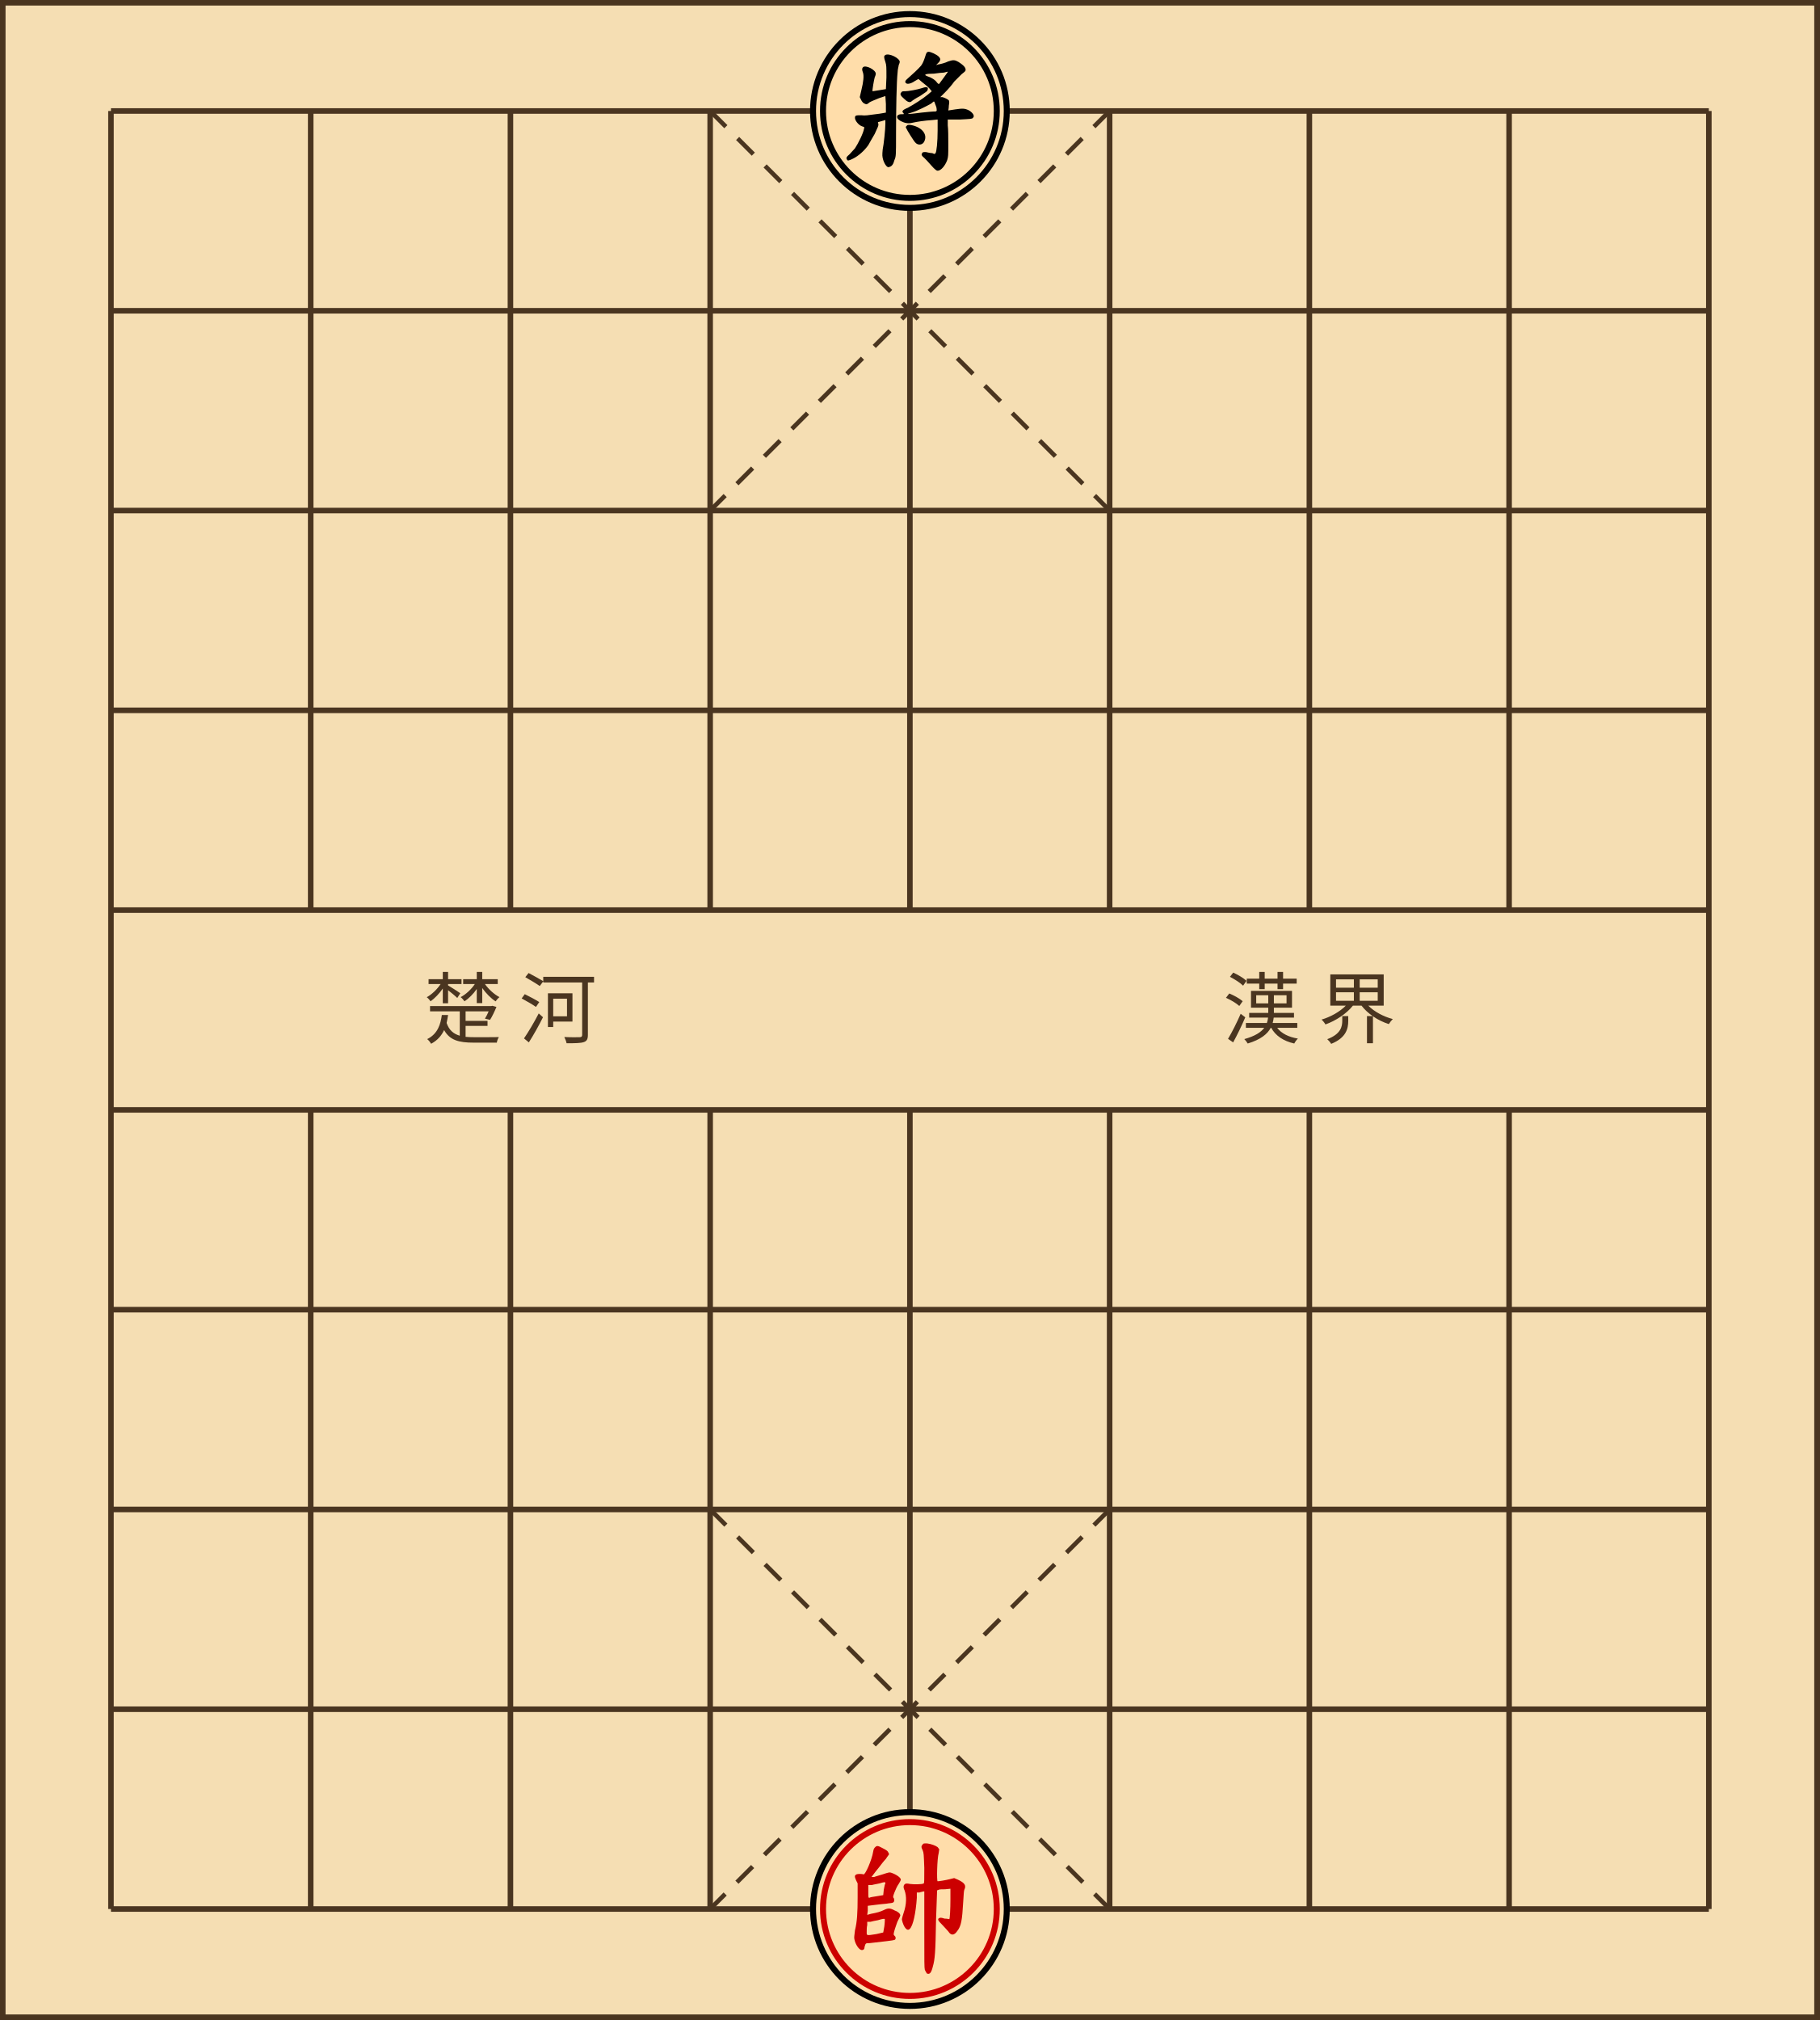
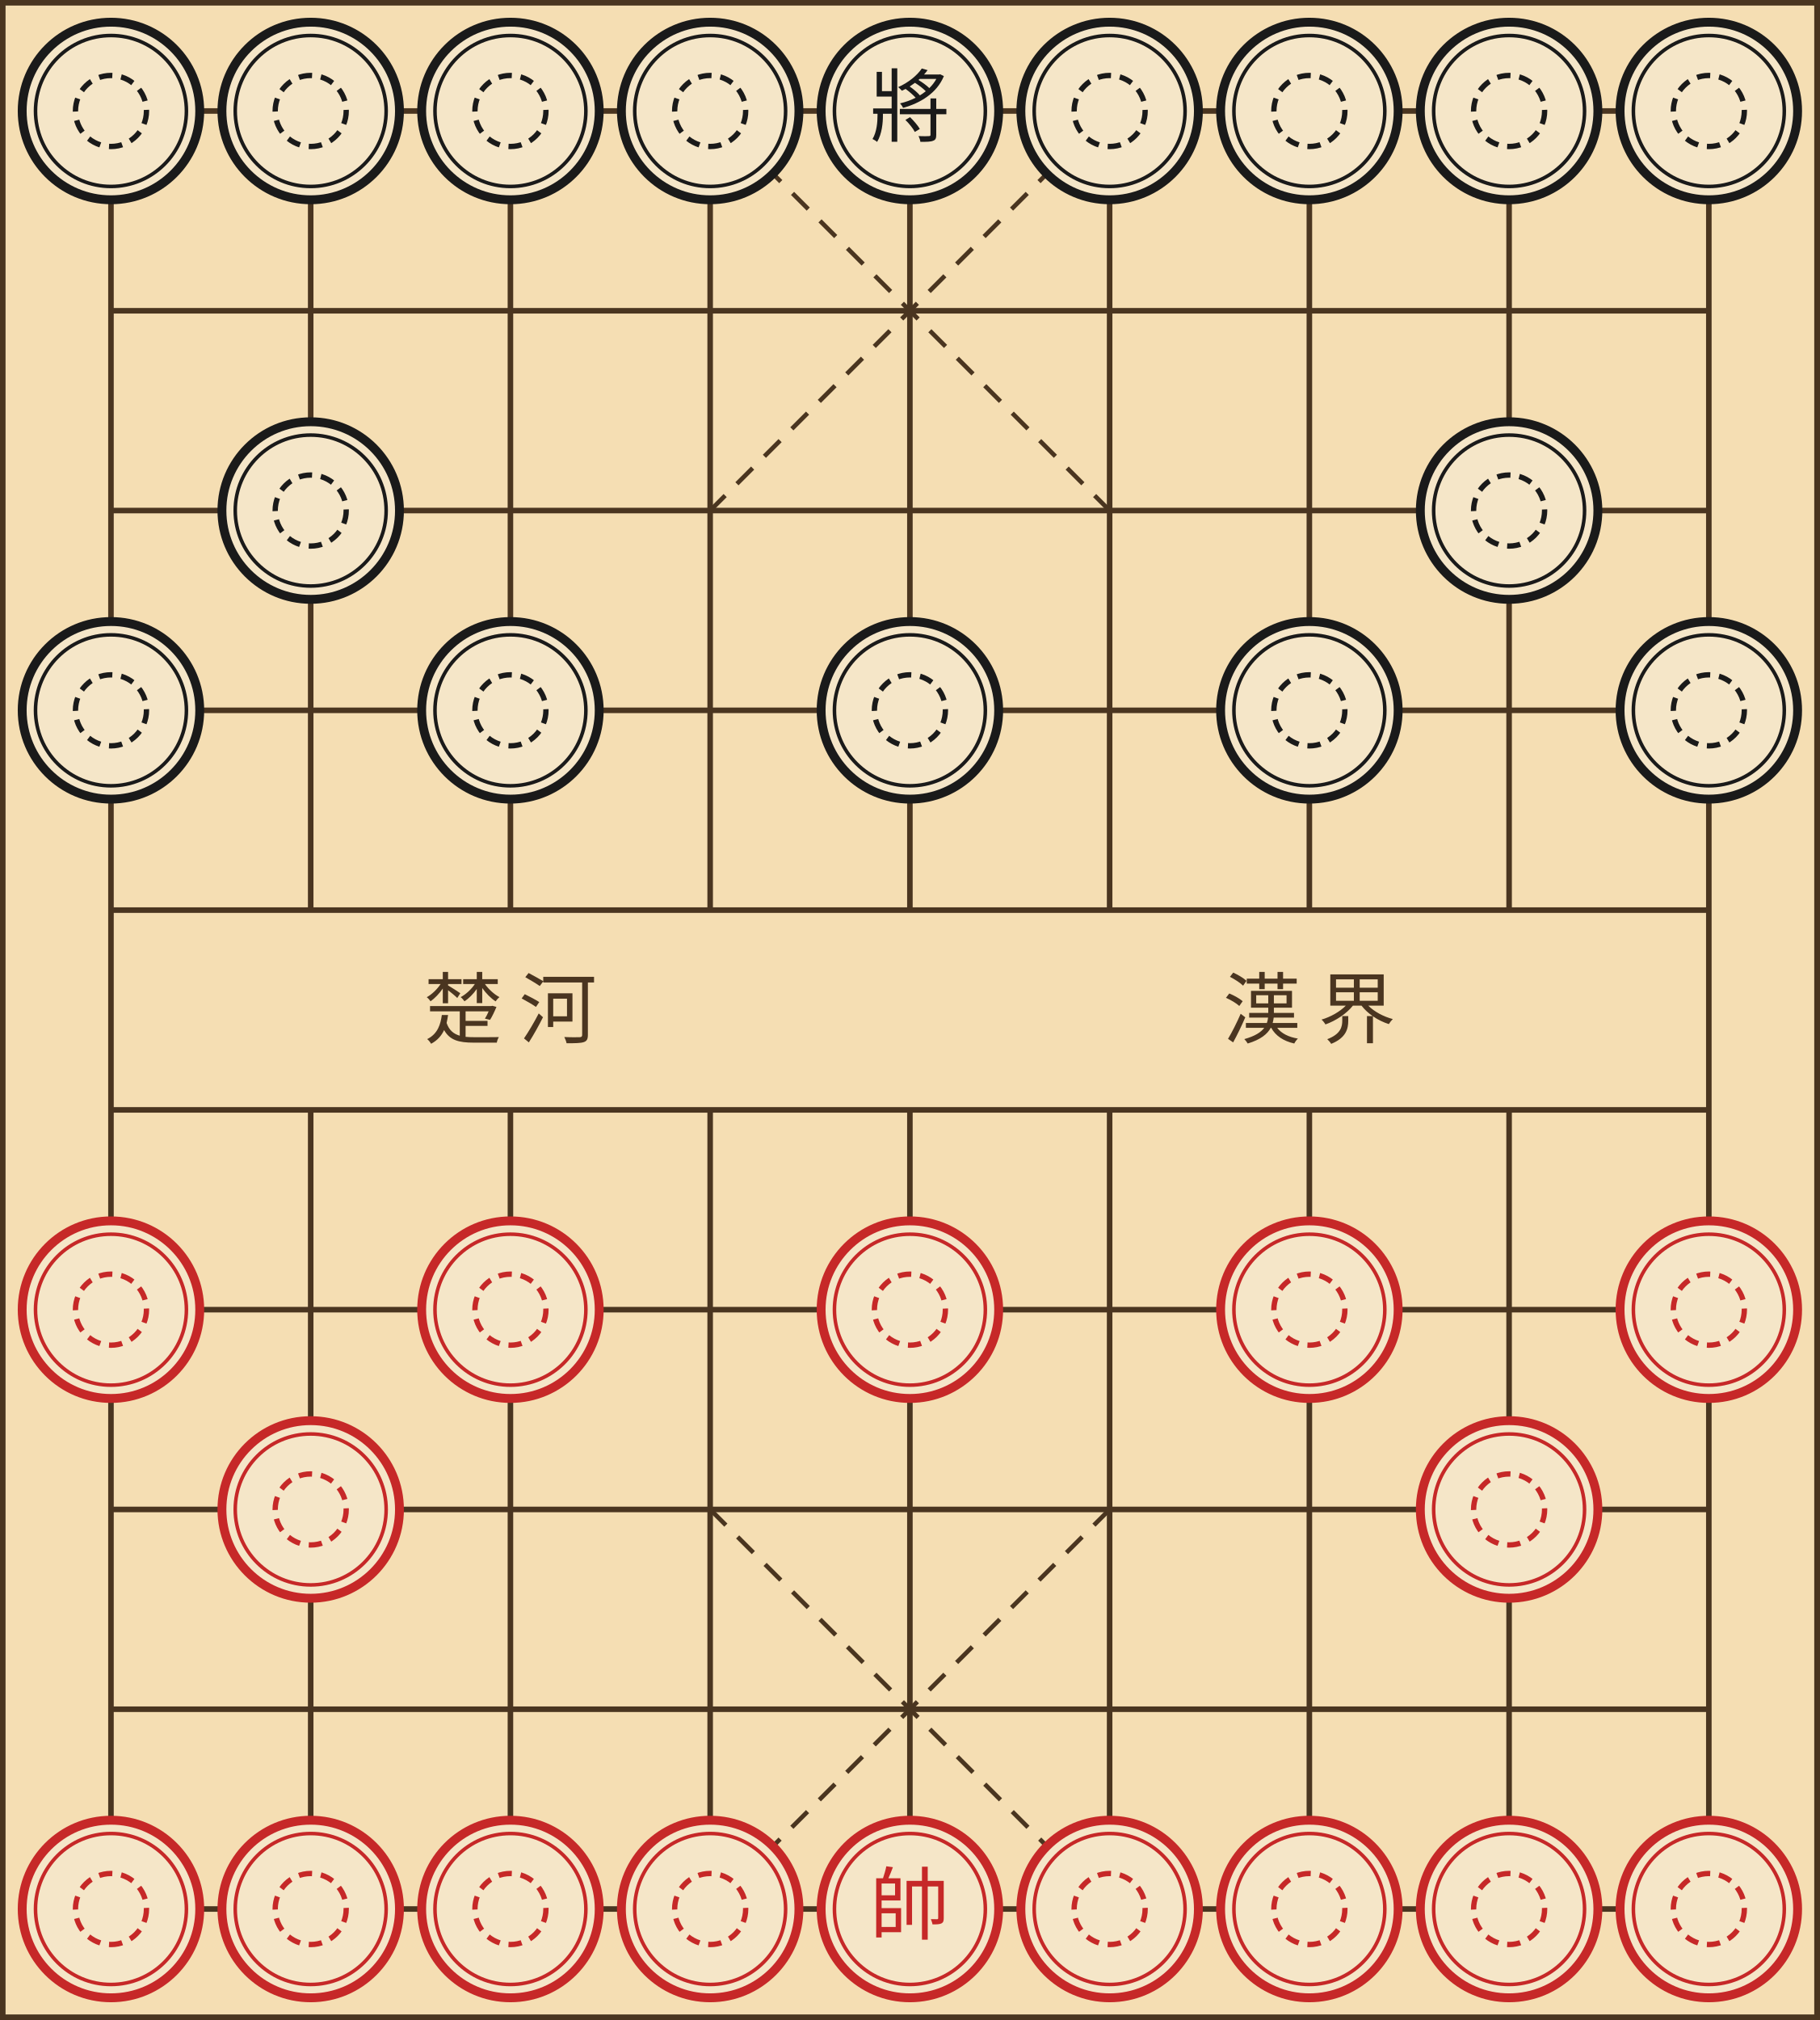
<svg xmlns="http://www.w3.org/2000/svg" viewBox="0 0 328 364" width="328" height="364">
  <defs>
-     <symbol id="piece-mce-xiangqi-trad-bK" viewBox="0 0 100 100">
-       <g transform="translate(50,50)">
-         <circle r="48.5" stroke-width="3" stroke="#000" fill="#fda" />
-         <circle r="43.5" stroke-width="3" stroke="#000" fill="none" />
-         <path transform="scale(0.267)" fill="#000" d="M32,-110C31,-109 29,-104 28,-100C26,-94 24,-89 21,-85C16,-79 4,-68 -4,-61C-9,-57 -10,-54 -7,-52C-5,-50 2,-51 9,-56L16,-60 23,-54C27,-51 33,-46 36,-43L41,-37 34,-31C23,-22 7,-12 -4,-6C-14,-2 -16,1 -12,4C-11,6 -11,6 -14,6C-16,6 -19,6 -21,7C-23,8 -24,9 -24,11C-24,14 -22,16 -17,19C-9,23 -3,24 5,22C14,20 27,18 42,17L52,16 52,36C52,58 50,77 48,79C47,81 46,81 42,79C39,79 34,78 30,77C25,77 24,77 23,79C21,82 22,84 27,88C29,90 35,96 40,102C47,110 50,112 52,112C58,112 66,103 70,92C72,85 72,84 72,62C72,49 72,34 71,27L71,16 94,16C112,15 117,15 118,13C122,10 119,4 111,-1C103,-5 99,-5 85,-3C78,-2 73,-1 72,-1C72,-2 73,-5 73,-10C74,-16 74,-18 73,-20C71,-22 65,-25 61,-26L57,-26 66,-35C71,-40 79,-49 83,-55C88,-60 95,-67 97,-69C100,-71 103,-74 104,-75C106,-80 102,-85 91,-92C84,-96 81,-96 72,-93C66,-90 58,-88 52,-87L49,-86 53,-90C58,-95 58,-98 54,-102C50,-106 39,-111 35,-111C34,-111 32,-110 32,-110M-46,-105C-49,-103 -49,-101 -46,-92C-44,-86 -44,-83 -44,-63L-45,-41 -57,-39C-64,-38 -70,-37 -70,-37C-71,-38 -67,-60 -66,-63C-65,-65 -64,-68 -64,-70C-64,-77 -83,-87 -88,-82C-90,-80 -90,-77 -88,-72C-86,-66 -87,-55 -91,-39L-94,-26 -92,-22C-90,-17 -87,-14 -83,-13C-82,-12 -79,-13 -76,-16C-73,-18 -65,-21 -58,-24L-46,-28 -45,-13C-45,-5 -45,3 -45,3C-46,3 -54,5 -64,6C-79,8 -84,9 -91,8C-101,8 -103,8 -103,13C-103,18 -96,27 -89,29C-85,30 -85,31 -86,33C-87,41 -97,61 -103,70C-106,73 -110,78 -113,81C-119,86 -120,88 -118,91C-117,94 -114,93 -106,89C-96,84 -85,74 -78,64C-76,60 -70,50 -66,43C-60,30 -59,28 -59,25L-60,21 -53,19L-46,17 -46,24C-46,34 -49,63 -51,72C-52,83 -52,85 -50,92C-47,101 -42,107 -39,105C-34,104 -31,100 -29,92C-26,85 -26,84 -26,43C-26,-2 -25,-56 -23,-73C-23,-78 -21,-84 -21,-86C-20,-88 -19,-91 -19,-92C-19,-99 -39,-109 -46,-105M71,-73C71,-73 56,-52 55,-51C54,-50 53,-51 51,-53C48,-58 40,-63 33,-65C25,-68 28,-70 45,-70C52,-71 61,-72 64,-72C71,-74 71,-74 71,-73M23,-43C14,-40 -3,-37 -9,-37C-13,-37 -15,-37 -16,-35C-19,-32 -18,-29 -11,-23C-5,-17 -0,-15 3,-18C4,-19 11,-24 19,-28C29,-35 33,-37 33,-39C34,-42 34,-42 33,-44C30,-45 29,-45 23,-43M47,-14C48,-11 50,-7 50,-5C51,1 50,1 44,1C41,1 32,2 22,3C-9,7 -7,6 3,3C14,-0 33,-10 40,-14C42,-16 45,-18 45,-18C45,-18 47,-16 47,-14M-6,28C-8,29 -8,31 -7,32C-6,35 7,56 10,59C15,65 24,64 27,57C34,43 21,29 0,26C-4,26 -5,26 -6,28" />
-       </g>
+     <symbol id="piece-mce-xiangqi-fairy-bFD" viewBox="0 0 45 45">
+       <circle cx="22.5" cy="22.5" r="20" fill="#f5e6c8" stroke="#1a1a1a" stroke-width="2" />
+       <circle cx="22.5" cy="22.5" r="17" fill="none" stroke="#1a1a1a" stroke-width="0.8" />
+       <circle cx="22.5" cy="22.5" r="8" fill="none" stroke="#1a1a1a" stroke-width="1.2" stroke-dasharray="3 2" />
    </symbol>
-     <symbol id="piece-mce-xiangqi-trad-rK" viewBox="0 0 100 100">
-       <g transform="translate(50,50)">
-         <circle r="48.5" stroke-width="3" stroke="#000" fill="#fda" />
-         <circle r="43.5" stroke-width="3" stroke="#c00" fill="none" />
-         <path transform="scale(0.267)" fill="#c00" d="M24,-121C21,-118 21,-116 24,-110C26,-105 26,-103 27,-77C27,-55 27,-49 26,-48C23,-46 7,-46 0,-47C-5,-48 -7,-48 -9,-47C-12,-45 -13,-41 -10,-35C-6,-24 -6,-9 -12,8C-14,14 -15,18 -15,20C-12,34 -5,43 0,37C6,31 11,8 13,-21L13,-31 18,-31C20,-32 23,-32 25,-33L27,-33 27,38C27,103 27,109 28,114C30,118 31,120 32,121C37,123 40,120 43,108C47,94 48,81 49,21L51,-35 54,-36C55,-37 61,-37 66,-37L76,-38 76,-18C76,0 75,17 74,19C73,19 70,18 65,18C59,16 57,16 55,17C51,19 53,22 61,30C65,34 70,40 72,42C77,50 83,50 89,41C96,32 98,22 100,-14C101,-28 101,-33 102,-36C106,-44 103,-49 90,-55L83,-58 75,-56C67,-54 55,-52 52,-52C50,-52 51,-95 54,-105L55,-112 52,-116C48,-119 40,-122 32,-123C26,-123 25,-123 24,-121M-65,-116C-67,-114 -68,-113 -69,-107C-71,-93 -84,-63 -87,-65C-90,-66 -98,-66 -100,-65C-104,-63 -104,-61 -101,-54L-98,-48 -98,-22C-98,7 -99,24 -103,40C-104,50 -105,53 -104,57C-102,67 -95,77 -90,77C-87,77 -85,75 -85,71C-83,64 -83,64 -76,64C-50,61 -31,59 -29,58C-26,57 -26,52 -29,50C-31,48 -31,47 -28,37C-26,32 -24,24 -22,21C-20,17 -18,13 -18,12C-18,9 -22,5 -28,3C-37,-2 -41,-2 -49,2C-55,5 -62,7 -73,9L-80,11 -79,3C-79,-2 -79,-6 -79,-6C-78,-6 -57,-9 -44,-10C-39,-11 -33,-11 -32,-12C-29,-13 -29,-17 -30,-20C-32,-22 -32,-23 -29,-31C-27,-36 -24,-43 -21,-47C-19,-50 -17,-54 -17,-55C-17,-59 -26,-65 -35,-68C-38,-69 -39,-69 -51,-65C-57,-63 -65,-61 -67,-60L-72,-60 -69,-64C-67,-67 -62,-73 -58,-78C-55,-82 -49,-90 -45,-94C-42,-99 -39,-102 -39,-103C-39,-103 -40,-105 -41,-107C-42,-109 -45,-111 -51,-114C-60,-119 -62,-119 -65,-116M-46,-48C-47,-47 -48,-41 -49,-36L-50,-26 -62,-24C-69,-23 -75,-22 -76,-21C-78,-21 -78,-22 -78,-33L-78,-45 -71,-45C-68,-46 -61,-47 -57,-48C-47,-51 -46,-51 -46,-48M-47,19C-47,20 -47,26 -48,33L-50,44 -63,47C-82,50 -81,50 -81,43C-81,39 -81,34 -80,30L-80,24 -74,24C-71,23 -65,22 -60,21C-50,18 -48,18 -47,19" />
-       </g>
+     <symbol id="piece-mce-xiangqi-fairy-bK" viewBox="0 0 45 45">
+       <circle cx="22.5" cy="22.5" r="20" fill="#f5e6c8" stroke="#1a1a1a" stroke-width="2" />
+       <circle cx="22.5" cy="22.5" r="17" fill="none" stroke="#1a1a1a" stroke-width="0.8" />
+       <text x="22.5" y="28" text-anchor="middle" font-size="18" font-family="serif" fill="#1a1a1a">將</text>
+     </symbol>
+     <symbol id="piece-mce-xiangqi-fairy-wFD" viewBox="0 0 45 45">
+       <circle cx="22.5" cy="22.5" r="20" fill="#f5e6c8" stroke="#c62828" stroke-width="2" />
+       <circle cx="22.5" cy="22.5" r="17" fill="none" stroke="#c62828" stroke-width="0.8" />
+       <circle cx="22.5" cy="22.5" r="8" fill="none" stroke="#c62828" stroke-width="1.2" stroke-dasharray="3 2" />
+     </symbol>
+     <symbol id="piece-mce-xiangqi-fairy-wK" viewBox="0 0 45 45">
+       <circle cx="22.5" cy="22.5" r="20" fill="#f5e6c8" stroke="#c62828" stroke-width="2" />
+       <circle cx="22.5" cy="22.5" r="17" fill="none" stroke="#c62828" stroke-width="0.8" />
+       <text x="22.5" y="28" text-anchor="middle" font-size="18" font-family="serif" fill="#c62828">帥</text>
    </symbol>
  </defs>
  <rect x="0" y="0" width="328" height="364" fill="#f5deb3" />
  <rect x="0" y="0" width="328" height="364" fill="none" stroke="#4a3520" stroke-width="2" />
  <g stroke="#4a3520" stroke-width="1">
    <line x1="20" y1="20" x2="308" y2="20" />
    <line x1="20" y1="56" x2="308" y2="56" />
    <line x1="20" y1="92" x2="308" y2="92" />
    <line x1="20" y1="128" x2="308" y2="128" />
    <line x1="20" y1="236" x2="308" y2="236" />
    <line x1="20" y1="272" x2="308" y2="272" />
    <line x1="20" y1="308" x2="308" y2="308" />
    <line x1="20" y1="344" x2="308" y2="344" />
    <line x1="20" y1="164" x2="308" y2="164" />
    <line x1="20" y1="200" x2="308" y2="200" />
    <line x1="20" y1="20" x2="20" y2="344" />
    <line x1="56" y1="20" x2="56" y2="164" />
    <line x1="56" y1="200" x2="56" y2="344" />
    <line x1="92" y1="20" x2="92" y2="164" />
    <line x1="92" y1="200" x2="92" y2="344" />
    <line x1="128" y1="20" x2="128" y2="164" />
    <line x1="128" y1="200" x2="128" y2="344" />
    <line x1="164" y1="20" x2="164" y2="164" />
    <line x1="164" y1="200" x2="164" y2="344" />
    <line x1="200" y1="20" x2="200" y2="164" />
    <line x1="200" y1="200" x2="200" y2="344" />
    <line x1="236" y1="20" x2="236" y2="164" />
    <line x1="236" y1="200" x2="236" y2="344" />
    <line x1="272" y1="20" x2="272" y2="164" />
    <line x1="272" y1="200" x2="272" y2="344" />
    <line x1="308" y1="20" x2="308" y2="344" />
  </g>
  <g stroke="#4a3520" stroke-width="0.8" stroke-dasharray="4,3">
    <line x1="128" y1="20" x2="200" y2="92" />
    <line x1="200" y1="20" x2="128" y2="92" />
    <line x1="128" y1="272" x2="200" y2="344" />
    <line x1="200" y1="272" x2="128" y2="344" />
  </g>
  <text x="92" y="186.9" text-anchor="middle" font-size="14" font-family="serif" pointer-events="none" fill="#4a3520">楚 河</text>
  <text x="236" y="186.9" text-anchor="middle" font-size="14" font-family="serif" pointer-events="none" fill="#4a3520">漢 界</text>
  <g fill="transparent">
    <circle cx="20" cy="20" r="14.4" class="board-cell" data-sq="a10" />
    <circle cx="56" cy="20" r="14.4" class="board-cell" data-sq="b10" />
    <circle cx="92" cy="20" r="14.4" class="board-cell" data-sq="c10" />
    <circle cx="128" cy="20" r="14.4" class="board-cell" data-sq="d10" />
    <circle cx="164" cy="20" r="14.4" class="board-cell" data-sq="e10" />
    <circle cx="200" cy="20" r="14.4" class="board-cell" data-sq="f10" />
    <circle cx="236" cy="20" r="14.4" class="board-cell" data-sq="g10" />
    <circle cx="272" cy="20" r="14.4" class="board-cell" data-sq="h10" />
    <circle cx="308" cy="20" r="14.4" class="board-cell" data-sq="i10" />
    <circle cx="20" cy="56" r="14.4" class="board-cell" data-sq="a9" />
    <circle cx="56" cy="56" r="14.4" class="board-cell" data-sq="b9" />
    <circle cx="92" cy="56" r="14.4" class="board-cell" data-sq="c9" />
    <circle cx="128" cy="56" r="14.4" class="board-cell" data-sq="d9" />
    <circle cx="164" cy="56" r="14.4" class="board-cell" data-sq="e9" />
    <circle cx="200" cy="56" r="14.4" class="board-cell" data-sq="f9" />
    <circle cx="236" cy="56" r="14.4" class="board-cell" data-sq="g9" />
    <circle cx="272" cy="56" r="14.4" class="board-cell" data-sq="h9" />
    <circle cx="308" cy="56" r="14.4" class="board-cell" data-sq="i9" />
    <circle cx="20" cy="92" r="14.4" class="board-cell" data-sq="a8" />
    <circle cx="56" cy="92" r="14.4" class="board-cell" data-sq="b8" />
    <circle cx="92" cy="92" r="14.4" class="board-cell" data-sq="c8" />
    <circle cx="128" cy="92" r="14.4" class="board-cell" data-sq="d8" />
    <circle cx="164" cy="92" r="14.4" class="board-cell" data-sq="e8" />
    <circle cx="200" cy="92" r="14.4" class="board-cell" data-sq="f8" />
    <circle cx="236" cy="92" r="14.4" class="board-cell" data-sq="g8" />
    <circle cx="272" cy="92" r="14.4" class="board-cell" data-sq="h8" />
    <circle cx="308" cy="92" r="14.4" class="board-cell" data-sq="i8" />
    <circle cx="20" cy="128" r="14.4" class="board-cell" data-sq="a7" />
    <circle cx="56" cy="128" r="14.4" class="board-cell" data-sq="b7" />
    <circle cx="92" cy="128" r="14.4" class="board-cell" data-sq="c7" />
    <circle cx="128" cy="128" r="14.4" class="board-cell" data-sq="d7" />
    <circle cx="164" cy="128" r="14.4" class="board-cell" data-sq="e7" />
    <circle cx="200" cy="128" r="14.4" class="board-cell" data-sq="f7" />
    <circle cx="236" cy="128" r="14.4" class="board-cell" data-sq="g7" />
    <circle cx="272" cy="128" r="14.4" class="board-cell" data-sq="h7" />
    <circle cx="308" cy="128" r="14.4" class="board-cell" data-sq="i7" />
    <circle cx="20" cy="164" r="14.4" class="board-cell" data-sq="a6" />
    <circle cx="56" cy="164" r="14.4" class="board-cell" data-sq="b6" />
    <circle cx="92" cy="164" r="14.4" class="board-cell" data-sq="c6" />
    <circle cx="128" cy="164" r="14.4" class="board-cell" data-sq="d6" />
    <circle cx="164" cy="164" r="14.4" class="board-cell" data-sq="e6" />
    <circle cx="200" cy="164" r="14.4" class="board-cell" data-sq="f6" />
    <circle cx="236" cy="164" r="14.4" class="board-cell" data-sq="g6" />
    <circle cx="272" cy="164" r="14.4" class="board-cell" data-sq="h6" />
    <circle cx="308" cy="164" r="14.4" class="board-cell" data-sq="i6" />
    <circle cx="20" cy="200" r="14.4" class="board-cell" data-sq="a5" />
    <circle cx="56" cy="200" r="14.4" class="board-cell" data-sq="b5" />
    <circle cx="92" cy="200" r="14.4" class="board-cell" data-sq="c5" />
    <circle cx="128" cy="200" r="14.4" class="board-cell" data-sq="d5" />
    <circle cx="164" cy="200" r="14.4" class="board-cell" data-sq="e5" />
    <circle cx="200" cy="200" r="14.4" class="board-cell" data-sq="f5" />
    <circle cx="236" cy="200" r="14.4" class="board-cell" data-sq="g5" />
    <circle cx="272" cy="200" r="14.4" class="board-cell" data-sq="h5" />
    <circle cx="308" cy="200" r="14.4" class="board-cell" data-sq="i5" />
    <circle cx="20" cy="236" r="14.4" class="board-cell" data-sq="a4" />
    <circle cx="56" cy="236" r="14.4" class="board-cell" data-sq="b4" />
    <circle cx="92" cy="236" r="14.4" class="board-cell" data-sq="c4" />
    <circle cx="128" cy="236" r="14.4" class="board-cell" data-sq="d4" />
    <circle cx="164" cy="236" r="14.4" class="board-cell" data-sq="e4" />
    <circle cx="200" cy="236" r="14.4" class="board-cell" data-sq="f4" />
    <circle cx="236" cy="236" r="14.4" class="board-cell" data-sq="g4" />
    <circle cx="272" cy="236" r="14.4" class="board-cell" data-sq="h4" />
    <circle cx="308" cy="236" r="14.4" class="board-cell" data-sq="i4" />
    <circle cx="20" cy="272" r="14.4" class="board-cell" data-sq="a3" />
    <circle cx="56" cy="272" r="14.4" class="board-cell" data-sq="b3" />
    <circle cx="92" cy="272" r="14.4" class="board-cell" data-sq="c3" />
    <circle cx="128" cy="272" r="14.4" class="board-cell" data-sq="d3" />
    <circle cx="164" cy="272" r="14.4" class="board-cell" data-sq="e3" />
    <circle cx="200" cy="272" r="14.4" class="board-cell" data-sq="f3" />
    <circle cx="236" cy="272" r="14.4" class="board-cell" data-sq="g3" />
    <circle cx="272" cy="272" r="14.4" class="board-cell" data-sq="h3" />
    <circle cx="308" cy="272" r="14.4" class="board-cell" data-sq="i3" />
    <circle cx="20" cy="308" r="14.4" class="board-cell" data-sq="a2" />
    <circle cx="56" cy="308" r="14.4" class="board-cell" data-sq="b2" />
    <circle cx="92" cy="308" r="14.4" class="board-cell" data-sq="c2" />
    <circle cx="128" cy="308" r="14.4" class="board-cell" data-sq="d2" />
    <circle cx="164" cy="308" r="14.4" class="board-cell" data-sq="e2" />
    <circle cx="200" cy="308" r="14.4" class="board-cell" data-sq="f2" />
    <circle cx="236" cy="308" r="14.4" class="board-cell" data-sq="g2" />
    <circle cx="272" cy="308" r="14.4" class="board-cell" data-sq="h2" />
    <circle cx="308" cy="308" r="14.4" class="board-cell" data-sq="i2" />
    <circle cx="20" cy="344" r="14.4" class="board-cell" data-sq="a1" />
    <circle cx="56" cy="344" r="14.4" class="board-cell" data-sq="b1" />
    <circle cx="92" cy="344" r="14.4" class="board-cell" data-sq="c1" />
    <circle cx="128" cy="344" r="14.4" class="board-cell" data-sq="d1" />
    <circle cx="164" cy="344" r="14.4" class="board-cell" data-sq="e1" />
    <circle cx="200" cy="344" r="14.4" class="board-cell" data-sq="f1" />
    <circle cx="236" cy="344" r="14.4" class="board-cell" data-sq="g1" />
    <circle cx="272" cy="344" r="14.4" class="board-cell" data-sq="h1" />
    <circle cx="308" cy="344" r="14.4" class="board-cell" data-sq="i1" />
  </g>
  <g pointer-events="none">
-     <use href="#piece-mce-xiangqi-trad-bK" x="146" y="2" width="36" height="36" />
-     <use href="#piece-mce-xiangqi-trad-rK" x="146" y="326" width="36" height="36" />
+     <use href="#piece-mce-xiangqi-fairy-bFD" x="2" y="2" width="36" height="36" />
+     <use href="#piece-mce-xiangqi-fairy-bFD" x="38" y="2" width="36" height="36" />
+     <use href="#piece-mce-xiangqi-fairy-bFD" x="74" y="2" width="36" height="36" />
+     <use href="#piece-mce-xiangqi-fairy-bFD" x="110" y="2" width="36" height="36" />
+     <use href="#piece-mce-xiangqi-fairy-bK" x="146" y="2" width="36" height="36" />
+     <use href="#piece-mce-xiangqi-fairy-bFD" x="182" y="2" width="36" height="36" />
+     <use href="#piece-mce-xiangqi-fairy-bFD" x="218" y="2" width="36" height="36" />
+     <use href="#piece-mce-xiangqi-fairy-bFD" x="254" y="2" width="36" height="36" />
+     <use href="#piece-mce-xiangqi-fairy-bFD" x="290" y="2" width="36" height="36" />
+     <use href="#piece-mce-xiangqi-fairy-bFD" x="38" y="74" width="36" height="36" />
+     <use href="#piece-mce-xiangqi-fairy-bFD" x="254" y="74" width="36" height="36" />
+     <use href="#piece-mce-xiangqi-fairy-bFD" x="2" y="110" width="36" height="36" />
+     <use href="#piece-mce-xiangqi-fairy-bFD" x="74" y="110" width="36" height="36" />
+     <use href="#piece-mce-xiangqi-fairy-bFD" x="146" y="110" width="36" height="36" />
+     <use href="#piece-mce-xiangqi-fairy-bFD" x="218" y="110" width="36" height="36" />
+     <use href="#piece-mce-xiangqi-fairy-bFD" x="290" y="110" width="36" height="36" />
+     <use href="#piece-mce-xiangqi-fairy-wFD" x="2" y="218" width="36" height="36" />
+     <use href="#piece-mce-xiangqi-fairy-wFD" x="74" y="218" width="36" height="36" />
+     <use href="#piece-mce-xiangqi-fairy-wFD" x="146" y="218" width="36" height="36" />
+     <use href="#piece-mce-xiangqi-fairy-wFD" x="218" y="218" width="36" height="36" />
+     <use href="#piece-mce-xiangqi-fairy-wFD" x="290" y="218" width="36" height="36" />
+     <use href="#piece-mce-xiangqi-fairy-wFD" x="38" y="254" width="36" height="36" />
+     <use href="#piece-mce-xiangqi-fairy-wFD" x="254" y="254" width="36" height="36" />
+     <use href="#piece-mce-xiangqi-fairy-wFD" x="2" y="326" width="36" height="36" />
+     <use href="#piece-mce-xiangqi-fairy-wFD" x="38" y="326" width="36" height="36" />
+     <use href="#piece-mce-xiangqi-fairy-wFD" x="74" y="326" width="36" height="36" />
+     <use href="#piece-mce-xiangqi-fairy-wFD" x="110" y="326" width="36" height="36" />
+     <use href="#piece-mce-xiangqi-fairy-wK" x="146" y="326" width="36" height="36" />
+     <use href="#piece-mce-xiangqi-fairy-wFD" x="182" y="326" width="36" height="36" />
+     <use href="#piece-mce-xiangqi-fairy-wFD" x="218" y="326" width="36" height="36" />
+     <use href="#piece-mce-xiangqi-fairy-wFD" x="254" y="326" width="36" height="36" />
+     <use href="#piece-mce-xiangqi-fairy-wFD" x="290" y="326" width="36" height="36" />
  </g>
</svg>
